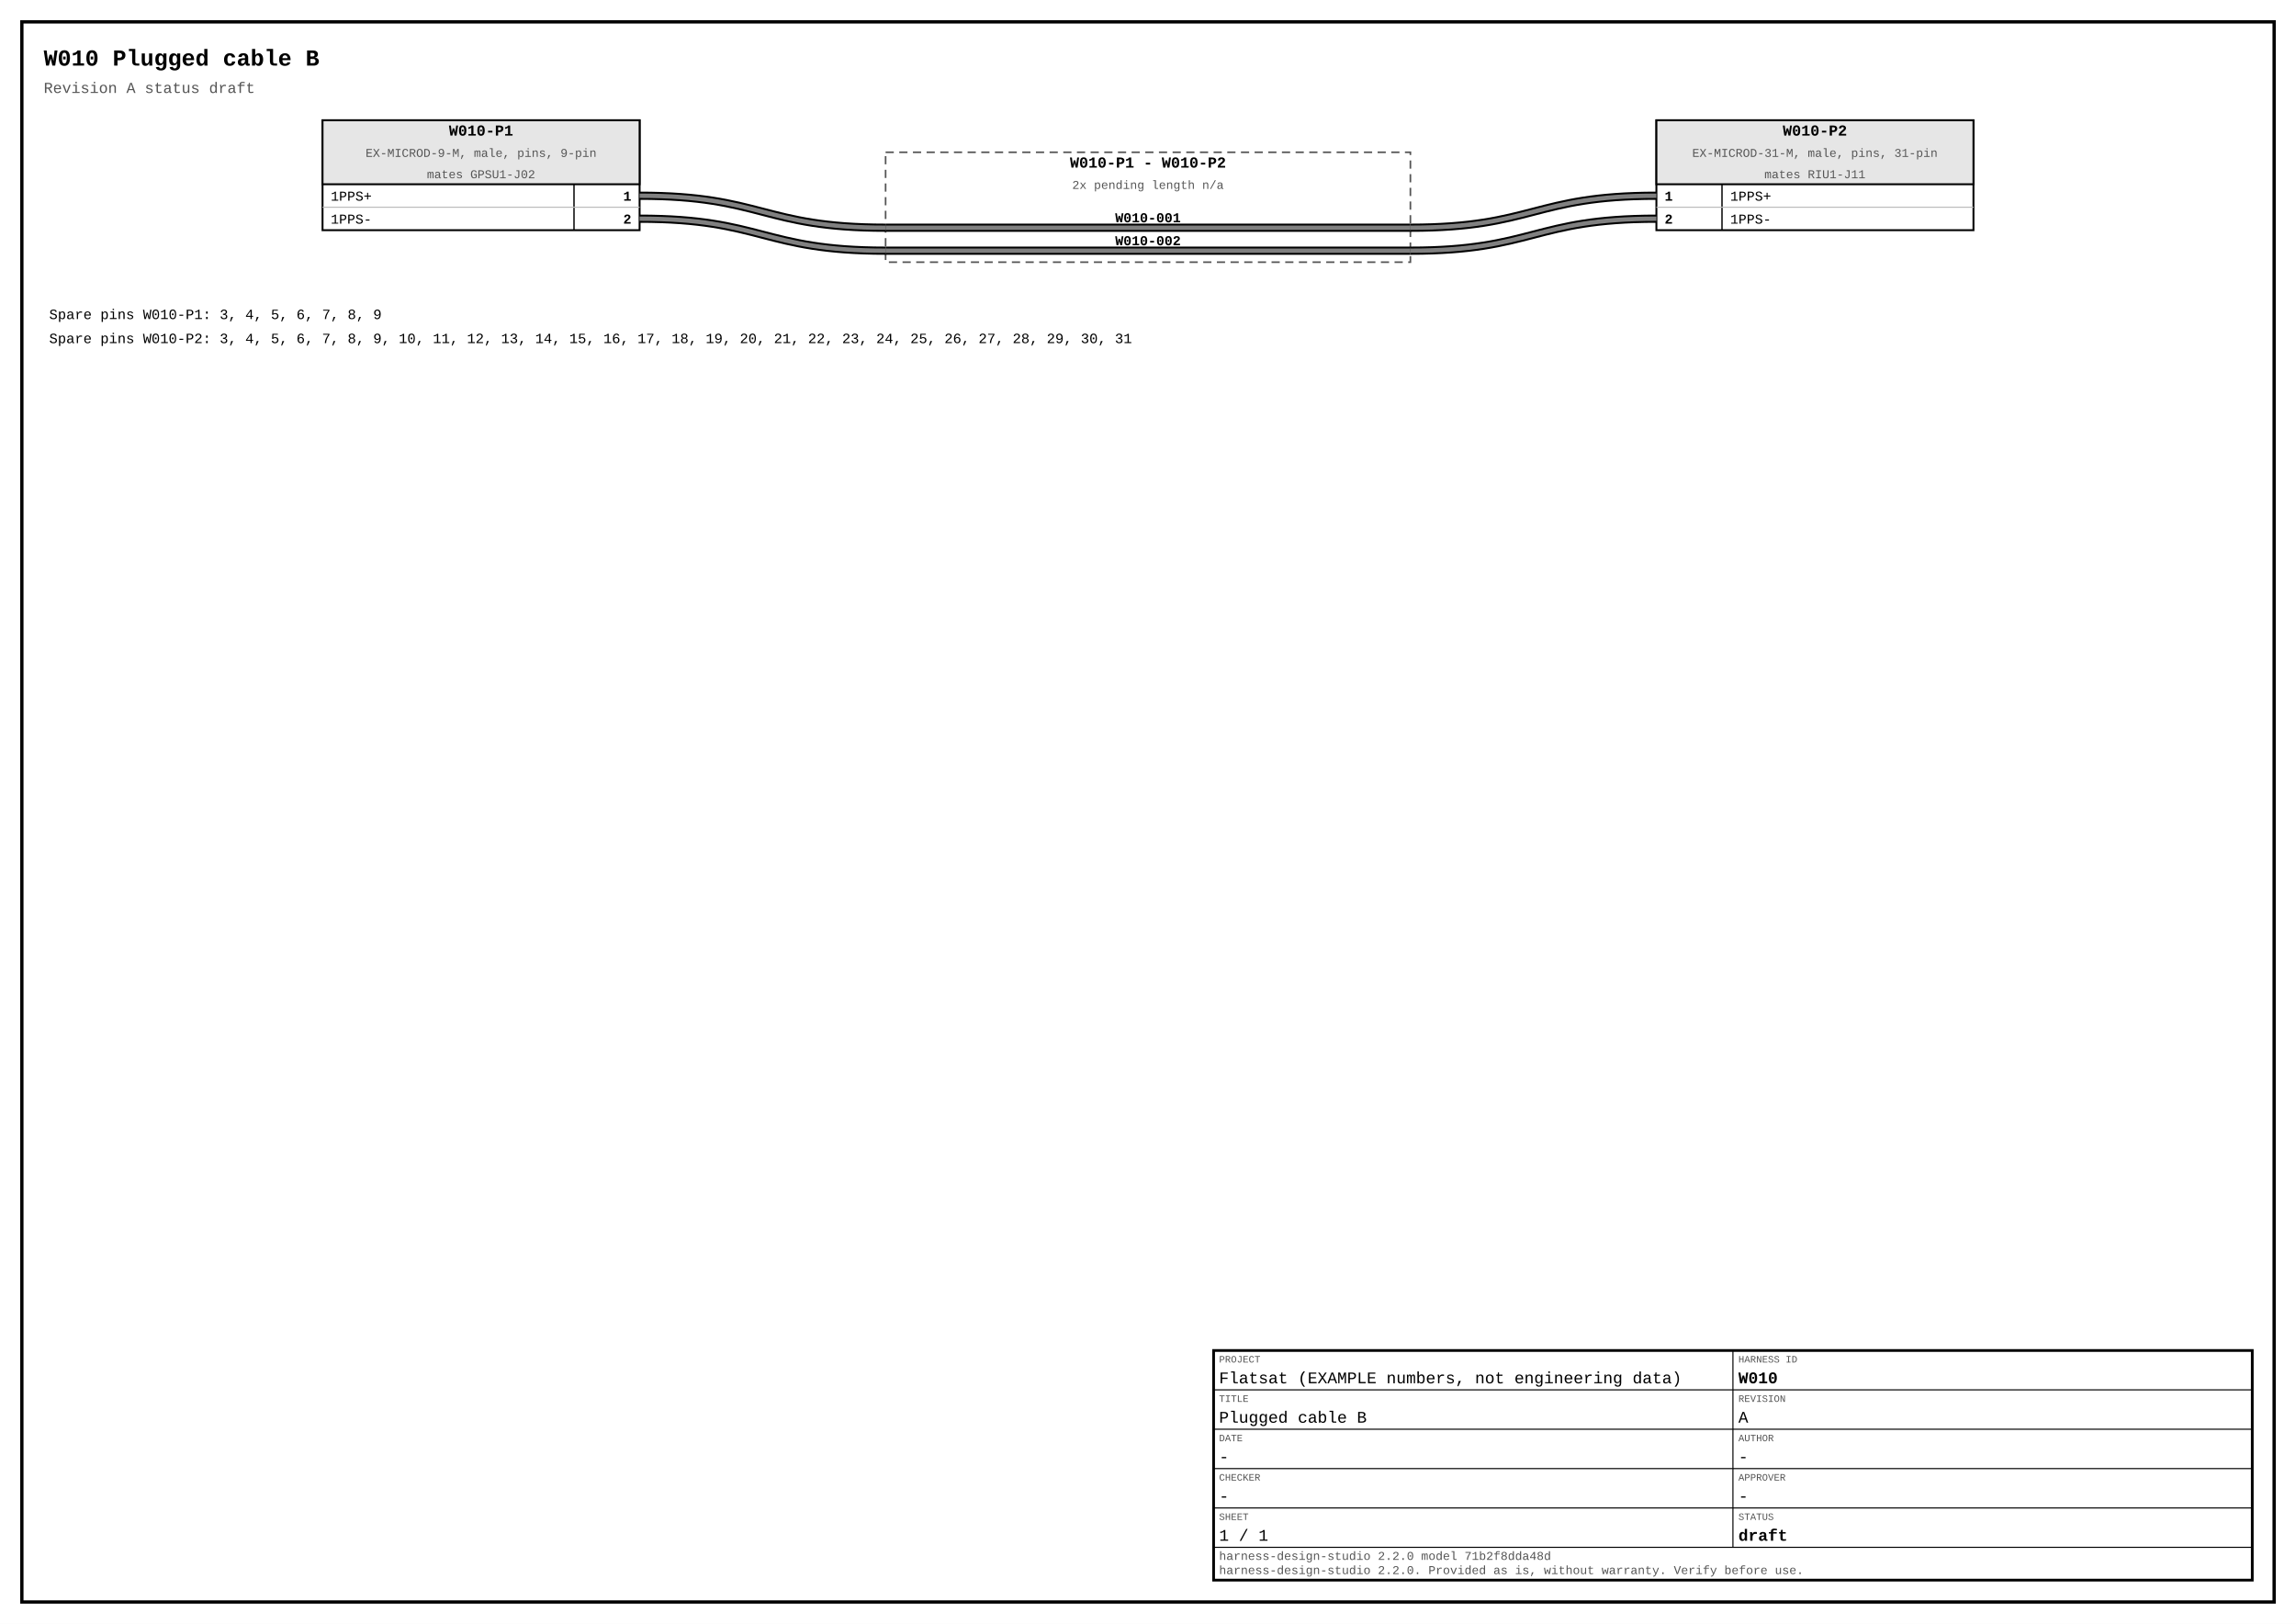
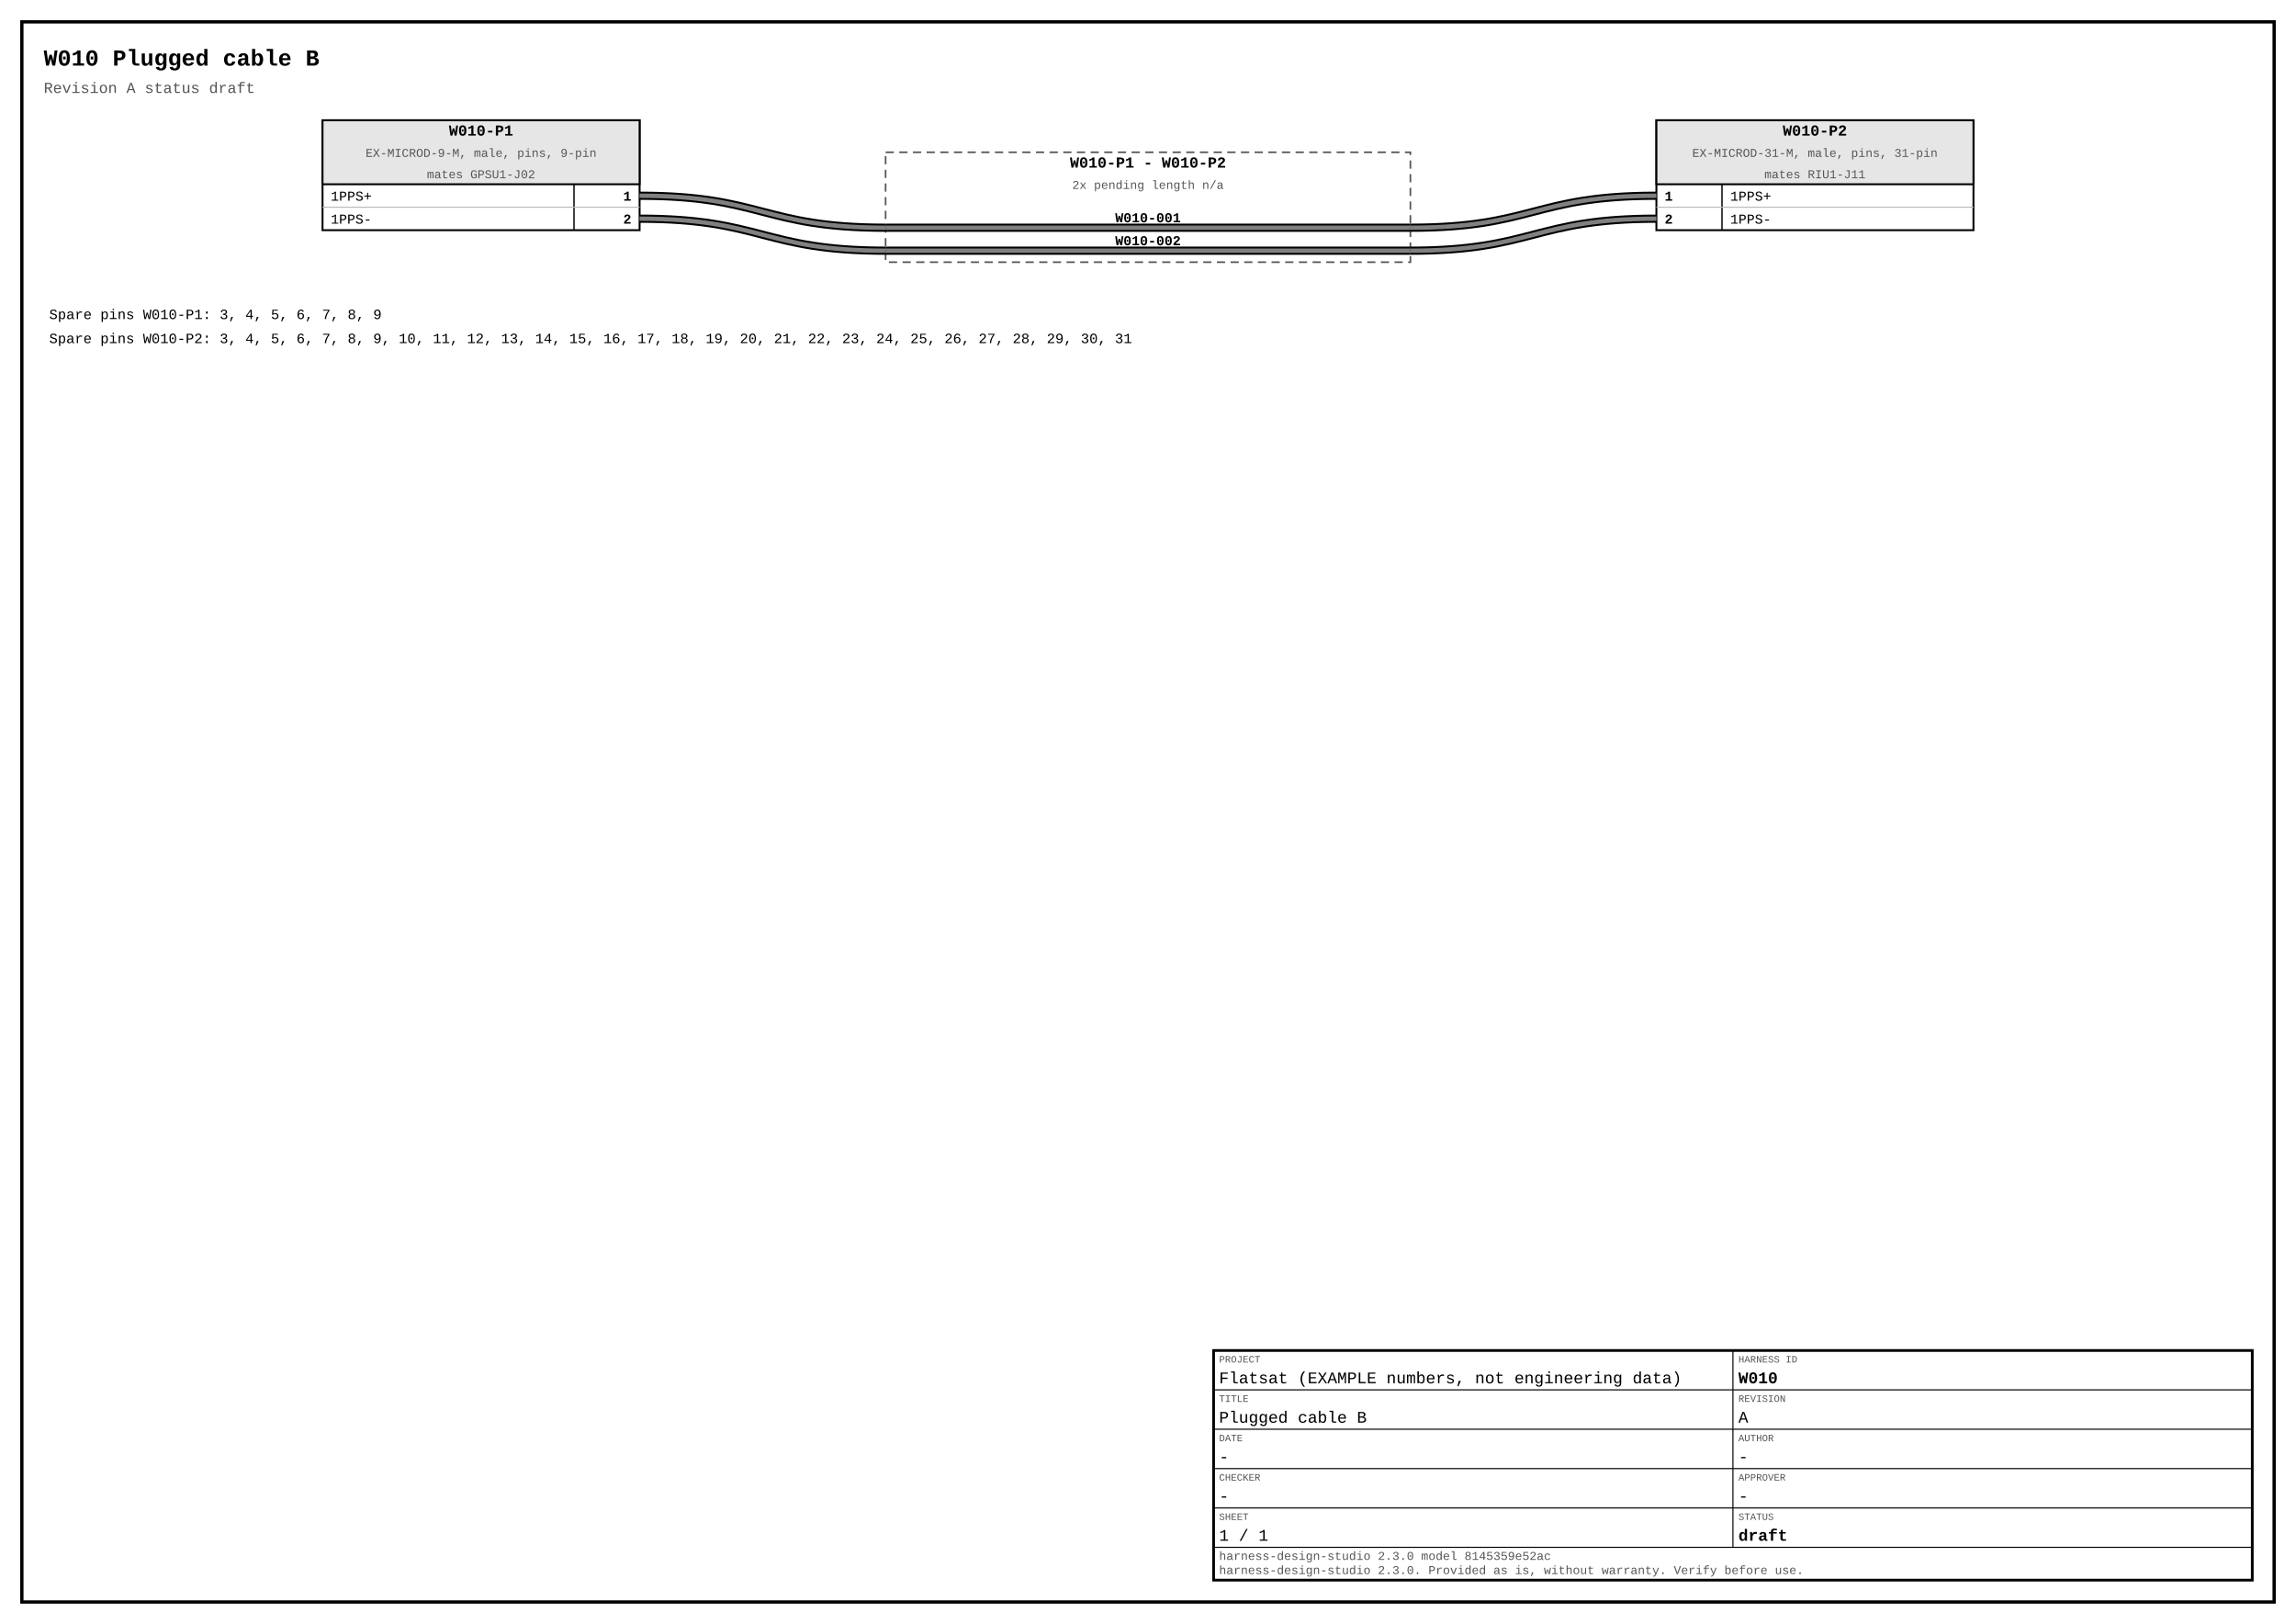
<svg xmlns="http://www.w3.org/2000/svg" width="420mm" height="297mm" viewBox="0 0 420 297" font-family="Courier New, Courier, monospace">
  <rect x="0" y="0" width="420" height="297" fill="#ffffff" />
  <rect x="4" y="4" width="412" height="289" fill="none" stroke="#000000" stroke-width="0.6" />
  <text x="8" y="12" font-size="4.2" font-weight="bold" text-anchor="start" fill="#000000">W010  Plugged cable B</text>
  <text x="8" y="17" font-size="2.8" text-anchor="start" fill="#555555">Revision A  status draft</text>
  <rect x="59" y="22" width="58" height="20.1" fill="#ffffff" stroke="#000000" stroke-width="0.35" />
  <rect x="59" y="22" width="58" height="11.7" fill="#e6e6e6" stroke="#000000" stroke-width="0.35" />
  <text x="88" y="24.8" font-size="2.8" font-weight="bold" text-anchor="middle" fill="#000000">W010-P1</text>
  <text x="88" y="28.7" font-size="2.2" text-anchor="middle" fill="#555555">EX-MICROD-9-M, male, pins, 9-pin</text>
  <text x="88" y="32.6" font-size="2.2" text-anchor="middle" fill="#555555">mates GPSU1-J02</text>
  <line x1="105" y1="33.7" x2="105" y2="42.1" stroke="#000000" stroke-width="0.25" />
  <line x1="59" y1="37.9" x2="117" y2="37.9" stroke="#bbbbbb" stroke-width="0.2" />
  <text x="60.5" y="36.7" font-size="2.5" text-anchor="start" fill="#000000" data-ref="sig/W010-P1/1">1PPS+</text>
  <text x="115.5" y="36.7" font-size="2.5" font-weight="bold" text-anchor="end" fill="#000000" data-ref="pin/W010-P1/1">1</text>
  <text x="60.5" y="40.9" font-size="2.5" text-anchor="start" fill="#000000" data-ref="sig/W010-P1/2">1PPS-</text>
  <text x="115.5" y="40.9" font-size="2.5" font-weight="bold" text-anchor="end" fill="#000000" data-ref="pin/W010-P1/2">2</text>
  <rect x="303" y="22" width="58" height="20.1" fill="#ffffff" stroke="#000000" stroke-width="0.35" />
  <rect x="303" y="22" width="58" height="11.7" fill="#e6e6e6" stroke="#000000" stroke-width="0.35" />
  <text x="332" y="24.8" font-size="2.8" font-weight="bold" text-anchor="middle" fill="#000000">W010-P2</text>
  <text x="332" y="28.7" font-size="2.2" text-anchor="middle" fill="#555555">EX-MICROD-31-M, male, pins, 31-pin</text>
  <text x="332" y="32.6" font-size="2.2" text-anchor="middle" fill="#555555">mates RIU1-J11</text>
  <line x1="315" y1="33.7" x2="315" y2="42.1" stroke="#000000" stroke-width="0.25" />
  <line x1="303" y1="37.9" x2="361" y2="37.9" stroke="#bbbbbb" stroke-width="0.2" />
  <text x="304.5" y="36.7" font-size="2.5" font-weight="bold" text-anchor="start" fill="#000000" data-ref="pin/W010-P2/1">1</text>
  <text x="316.5" y="36.7" font-size="2.5" text-anchor="start" fill="#000000" data-ref="sig/W010-P2/1">1PPS+</text>
  <text x="304.5" y="40.9" font-size="2.5" font-weight="bold" text-anchor="start" fill="#000000" data-ref="pin/W010-P2/2">2</text>
  <text x="316.5" y="40.9" font-size="2.5" text-anchor="start" fill="#000000" data-ref="sig/W010-P2/2">1PPS-</text>
  <rect x="162" y="27.85" width="96" height="20.1" fill="none" stroke="#555555" stroke-width="0.3" stroke-dasharray="1.5 1" />
  <text x="210" y="30.65" font-size="2.8" font-weight="bold" text-anchor="middle" fill="#000000">W010-P1 - W010-P2</text>
  <text x="210" y="34.55" font-size="2.2" text-anchor="middle" fill="#555555">2x  pending  length n/a</text>
  <path d="M 117 35.8 C 139.5 35.8 139.5 41.65 162 41.65" fill="none" stroke="#000000" stroke-width="1.5" />
  <line x1="162" y1="41.65" x2="258" y2="41.65" stroke="#000000" stroke-width="1.5" />
  <path d="M 258 41.65 C 280.5 41.65 280.5 35.8 303 35.8" fill="none" stroke="#000000" stroke-width="1.5" />
  <path d="M 117 35.8 C 139.5 35.8 139.5 41.65 162 41.65" fill="none" stroke="#808080" stroke-width="0.8" />
  <line x1="162" y1="41.65" x2="258" y2="41.65" stroke="#808080" stroke-width="0.8" />
  <path d="M 258 41.65 C 280.5 41.65 280.5 35.8 303 35.8" fill="none" stroke="#808080" stroke-width="0.8" />
  <text x="210" y="40.65" font-size="2.5" font-weight="bold" text-anchor="middle" fill="#000000">W010-001</text>
  <path d="M 117 40 C 139.5 40 139.5 45.85 162 45.85" fill="none" stroke="#000000" stroke-width="1.5" />
  <line x1="162" y1="45.85" x2="258" y2="45.85" stroke="#000000" stroke-width="1.5" />
  <path d="M 258 45.85 C 280.5 45.85 280.5 40 303 40" fill="none" stroke="#000000" stroke-width="1.5" />
  <path d="M 117 40 C 139.5 40 139.5 45.85 162 45.85" fill="none" stroke="#808080" stroke-width="0.8" />
  <line x1="162" y1="45.85" x2="258" y2="45.85" stroke="#808080" stroke-width="0.8" />
  <path d="M 258 45.85 C 280.5 45.85 280.5 40 303 40" fill="none" stroke="#808080" stroke-width="0.8" />
  <text x="210" y="44.85" font-size="2.5" font-weight="bold" text-anchor="middle" fill="#000000">W010-002</text>
  <text x="9" y="58.35" font-size="2.6" text-anchor="start" fill="#000000">Spare pins W010-P1: 3, 4, 5, 6, 7, 8, 9</text>
  <text x="9" y="62.75" font-size="2.6" text-anchor="start" fill="#000000">Spare pins W010-P2: 3, 4, 5, 6, 7, 8, 9, 10, 11, 12, 13, 14, 15, 16, 17, 18, 19, 20, 21, 22, 23, 24, 25, 26, 27, 28, 29, 30, 31</text>
  <rect x="222" y="247" width="190" height="42" fill="none" stroke="#000000" stroke-width="0.5" />
  <line x1="222" y1="247" x2="317" y2="247" stroke="#000000" stroke-width="0.2" />
  <text x="223" y="249.2" font-size="1.8" text-anchor="start" fill="#555555">PROJECT</text>
  <text x="223" y="253" font-size="3" text-anchor="start" fill="#000000">Flatsat (EXAMPLE numbers, not engineering data)</text>
  <line x1="317" y1="247" x2="412" y2="247" stroke="#000000" stroke-width="0.2" />
  <text x="318" y="249.2" font-size="1.8" text-anchor="start" fill="#555555">HARNESS ID</text>
  <text x="318" y="253" font-size="3" font-weight="bold" text-anchor="start" fill="#000000">W010</text>
  <line x1="222" y1="254.2" x2="317" y2="254.2" stroke="#000000" stroke-width="0.2" />
  <text x="223" y="256.4" font-size="1.8" text-anchor="start" fill="#555555">TITLE</text>
  <text x="223" y="260.2" font-size="3" text-anchor="start" fill="#000000">Plugged cable B</text>
  <line x1="317" y1="254.2" x2="412" y2="254.2" stroke="#000000" stroke-width="0.2" />
  <text x="318" y="256.4" font-size="1.8" text-anchor="start" fill="#555555">REVISION</text>
  <text x="318" y="260.2" font-size="3" text-anchor="start" fill="#000000">A</text>
  <line x1="222" y1="261.4" x2="317" y2="261.4" stroke="#000000" stroke-width="0.2" />
  <text x="223" y="263.6" font-size="1.8" text-anchor="start" fill="#555555">DATE</text>
  <text x="223" y="267.4" font-size="3" text-anchor="start" fill="#000000">-</text>
  <line x1="317" y1="261.4" x2="412" y2="261.4" stroke="#000000" stroke-width="0.2" />
  <text x="318" y="263.6" font-size="1.8" text-anchor="start" fill="#555555">AUTHOR</text>
  <text x="318" y="267.4" font-size="3" text-anchor="start" fill="#000000">-</text>
  <line x1="222" y1="268.6" x2="317" y2="268.6" stroke="#000000" stroke-width="0.2" />
  <text x="223" y="270.8" font-size="1.8" text-anchor="start" fill="#555555">CHECKER</text>
  <text x="223" y="274.6" font-size="3" text-anchor="start" fill="#000000">-</text>
  <line x1="317" y1="268.6" x2="412" y2="268.6" stroke="#000000" stroke-width="0.2" />
  <text x="318" y="270.8" font-size="1.8" text-anchor="start" fill="#555555">APPROVER</text>
  <text x="318" y="274.6" font-size="3" text-anchor="start" fill="#000000">-</text>
  <line x1="222" y1="275.8" x2="317" y2="275.8" stroke="#000000" stroke-width="0.2" />
  <text x="223" y="278" font-size="1.8" text-anchor="start" fill="#555555">SHEET</text>
  <text x="223" y="281.8" font-size="3" text-anchor="start" fill="#000000">1 / 1</text>
  <line x1="317" y1="275.8" x2="412" y2="275.8" stroke="#000000" stroke-width="0.2" />
  <text x="318" y="278" font-size="1.8" text-anchor="start" fill="#555555">STATUS</text>
  <text x="318" y="281.8" font-size="3" font-weight="bold" text-anchor="start" fill="#000000">draft</text>
  <line x1="317" y1="247" x2="317" y2="283" stroke="#000000" stroke-width="0.2" />
  <line x1="222" y1="283" x2="412" y2="283" stroke="#000000" stroke-width="0.2" />
-   <text x="223" y="285.3" font-size="2.2" text-anchor="start" fill="#555555">harness-design-studio 2.2.0 model 71b2f8dda48d</text>
-   <text x="223" y="287.9" font-size="2.2" text-anchor="start" fill="#555555">harness-design-studio 2.2.0. Provided as is, without warranty. Verify before use.</text>
+   <text x="223" y="285.3" font-size="2.2" text-anchor="start" fill="#555555">harness-design-studio 2.3.0 model 8145359e52ac</text>
+   <text x="223" y="287.9" font-size="2.2" text-anchor="start" fill="#555555">harness-design-studio 2.3.0. Provided as is, without warranty. Verify before use.</text>
</svg>
